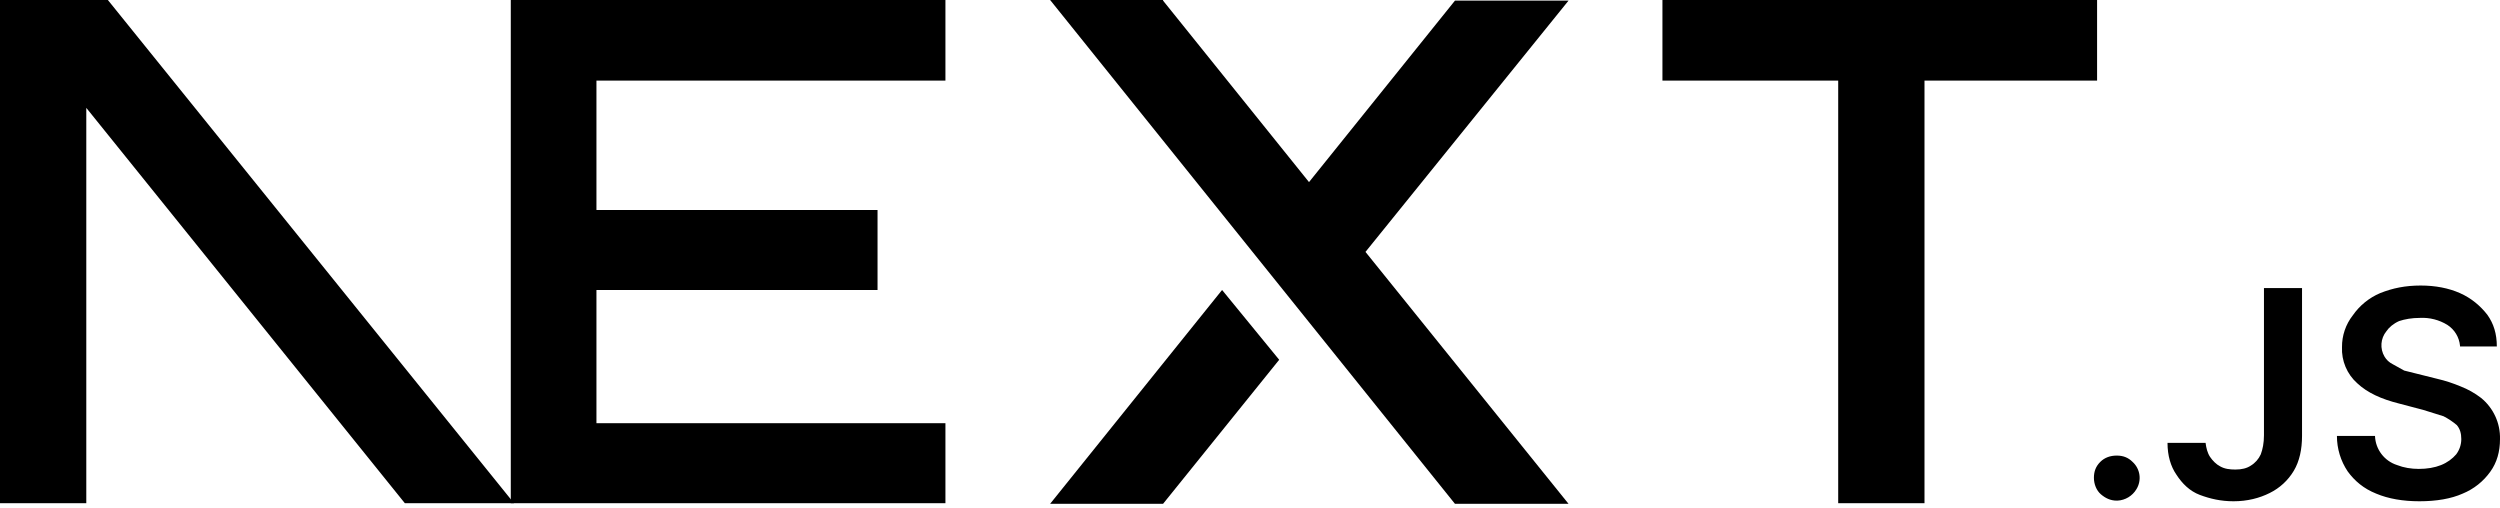
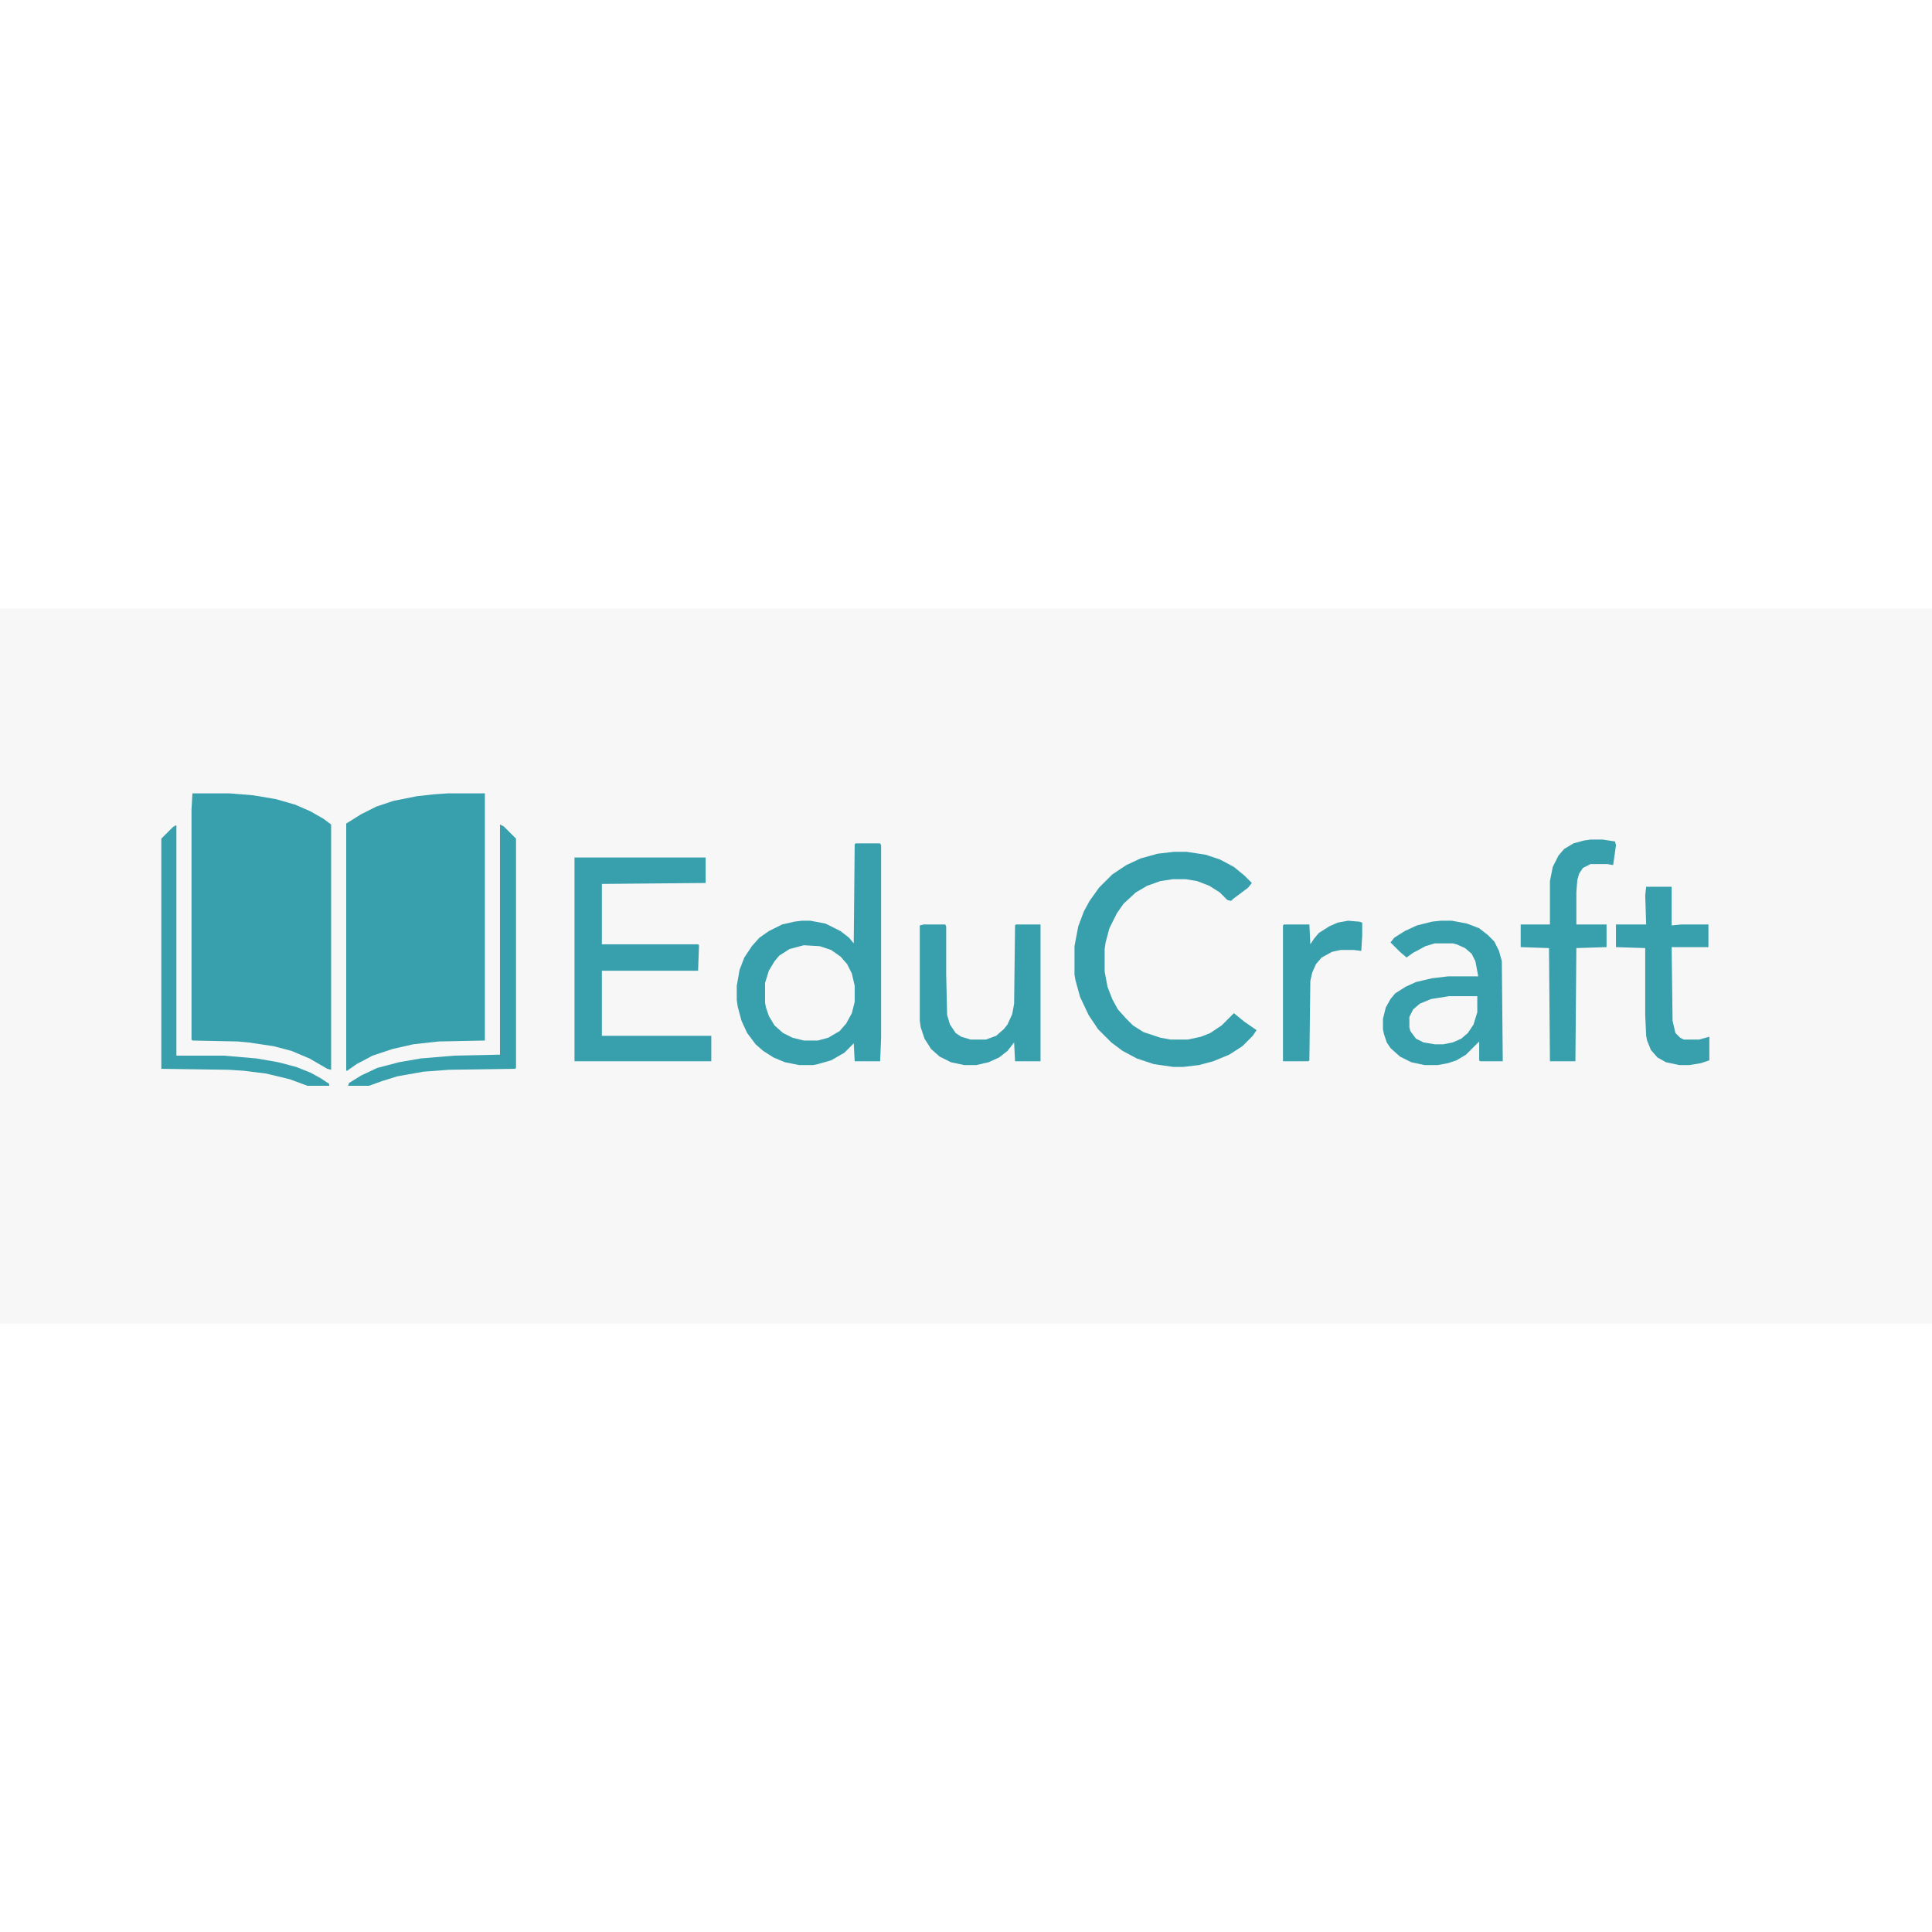
- <svg xmlns="http://www.w3.org/2000/svg" fill="none" viewBox="0 0 394 80">
-   <path fill="#000" d="M262 0h68.5v12.7h-27.2v66.6h-13.6V12.7H262V0ZM149 0v12.7H94v20.4h44.3v12.6H94v21h55v12.6H80.5V0h68.7zm34.3 0h-17.8l63.8 79.4h17.9l-32-39.7 32-39.6h-17.9l-23 28.6-23-28.6zm18.3 56.7-9-11-27.1 33.7h17.8l18.3-22.7z" />
-   <path fill="#000" d="M81 79.3 17 0H0v79.3h13.6V17l50.2 62.3H81Zm252.6-.4c-1 0-1.8-.4-2.5-1s-1.1-1.6-1.1-2.6.3-1.8 1-2.5 1.6-1 2.6-1 1.8.3 2.5 1a3.4 3.4 0 0 1 .6 4.3 3.7 3.7 0 0 1-3 1.8zm23.2-33.5h6v23.3c0 2.1-.4 4-1.3 5.5a9.1 9.1 0 0 1-3.8 3.5c-1.6.8-3.5 1.3-5.7 1.3-2 0-3.7-.4-5.3-1s-2.8-1.8-3.7-3.2c-.9-1.3-1.4-3-1.4-5h6c.1.8.3 1.6.7 2.2s1 1.2 1.6 1.5c.7.4 1.5.5 2.4.5 1 0 1.8-.2 2.4-.6a4 4 0 0 0 1.6-1.8c.3-.8.5-1.8.5-3V45.5zm30.9 9.1a4.4 4.4 0 0 0-2-3.3 7.5 7.5 0 0 0-4.3-1.1c-1.3 0-2.4.2-3.3.5-.9.4-1.6 1-2 1.6a3.5 3.5 0 0 0-.3 4c.3.5.7.9 1.3 1.2l1.8 1 2 .5 3.2.8c1.3.3 2.5.7 3.7 1.2a13 13 0 0 1 3.2 1.8 8.1 8.1 0 0 1 3 6.5c0 2-.5 3.7-1.5 5.1a10 10 0 0 1-4.4 3.5c-1.8.8-4.1 1.2-6.8 1.2-2.6 0-4.9-.4-6.8-1.2-2-.8-3.4-2-4.5-3.5a10 10 0 0 1-1.7-5.6h6a5 5 0 0 0 3.5 4.6c1 .4 2.2.6 3.4.6 1.3 0 2.5-.2 3.5-.6 1-.4 1.8-1 2.4-1.7a4 4 0 0 0 .8-2.4c0-.9-.2-1.6-.7-2.2a11 11 0 0 0-2.1-1.4l-3.2-1-3.8-1c-2.8-.7-5-1.7-6.6-3.2a7.2 7.2 0 0 1-2.4-5.7 8 8 0 0 1 1.7-5 10 10 0 0 1 4.3-3.5c2-.8 4-1.2 6.4-1.2 2.3 0 4.4.4 6.2 1.2 1.8.8 3.2 2 4.3 3.4 1 1.4 1.5 3 1.5 5h-5.8z" />
+ <svg xmlns="http://www.w3.org/2000/svg" version="1.1" viewBox="0 0 2048 758" width="1280" height="1280">
+   <path transform="translate(0)" d="m0 0h2048v758h-2048z" fill="#F7F7F7" />
+   <path transform="translate(204,196)" d="m0 0h39l25 2 24 4 21 6 16 7 14 8 8 6v260l-4-1-19-11-19-8-19-5-27-4-11-1-48-1-1-1v-244z" fill="#37A0AC" />
+   <path transform="translate(475,196)" d="m0 0h39v262l-49 1-27 3-22 5-21 7-17 9-10 7h-1v-262l16-10 16-8 18-6 25-5 18-2z" fill="#37A0AC" />
+   <path transform="translate(907,249)" d="m0 0h26l1 2v204l-1 25h-27l-1-19-10 10-14 8-14 4-5 1h-15l-15-3-12-5-11-7-8-7-9-12-6-13-4-15-1-7v-15l3-17 5-13 8-12 8-9 10-7 14-7 13-3 8-1h9l16 3 16 8 9 7 5 6 1-105z" fill="#37A0AC" />
+   <path transform="translate(609,264)" d="m0 0h139v27l-110 1v64h102l1 1-1 27h-102v69h116v27h-145z" fill="#37A0AC" />
+   <path transform="translate(1244,258)" d="m0 0h14l20 3 15 5 15 8 11 9 8 8-4 5-16 12-2 2-4-1-8-8-11-7-13-5-12-2h-14l-13 2-14 5-12 7-13 12-7 10-8 16-4 15-1 7v24l3 16 5 13 6 11 9 10 7 7 11 7 18 6 11 2h18l14-3 10-4 12-8 13-13 11 9 13 9-4 6-11 11-14 9-17 7-15 4-17 2h-10l-21-3-18-6-15-8-12-9-14-14-10-15-9-19-5-18-1-6v-30l4-21 6-16 6-11 10-14 14-14 15-10 15-7 18-5z" fill="#37A0AC" />
+   <path transform="translate(1527,331)" d="m0 0h12l16 3 13 5 9 7 7 7 5 10 3 11 1 106h-24l-1-1v-20l-14 14-10 6-9 3-11 2h-14l-14-3-12-6-10-9-4-6-3-9-1-5v-11l3-12 5-9 5-6 11-7 11-5 17-4 17-2h32l-3-16-4-8-7-6-9-4-4-1h-19l-10 3-13 7-7 5-7-6-10-10 4-5 11-7 13-6 16-4z" fill="#37A0AC" />
+   <path transform="translate(979,335)" d="m0 0h23l1 2v51l1 43 3 10 6 9 6 4 10 3h16l11-4 8-7 4-5 5-11 2-11 1-83 1-1h26v145h-27l-1-20-7 9-9 7-11 5-13 3h-13l-14-3-12-6-9-8-7-11-4-12-1-7v-101z" fill="#37A0AC" />
+   <path transform="translate(1686,245)" d="m0 0h13l13 2 1 4-3 21-6-1h-18l-8 4-4 6-2 7-1 13v34h32v24l-32 1-1 120h-27l-1-120-30-1v-24h31v-46l3-15 6-12 6-7 10-6 11-3z" fill="#37A0AC" />
+   <path transform="translate(852,357)" d="m0 0 17 1 12 4 10 7 7 8 5 10 3 13v17l-3 12-6 11-7 8-12 7-11 3h-15l-12-3-10-5-9-8-6-10-3-9-1-5v-21l4-13 6-10 5-6 11-7z" fill="#F7F7F7" />
+   <path transform="translate(1745,295)" d="m0 0h27v41l10-1h29v24h-39l1 78 3 13 5 5 4 2h16l11-3v25l-9 3-12 2h-11l-14-3-9-5-7-8-4-10-1-5-1-22v-71l-31-1v-24h32l-1-31z" fill="#37A0AC" />
+   <path transform="translate(530,229)" d="m0 0 4 2 13 13v243l-1 1-70 1-27 2-28 5-16 5-14 5h-22l1-3 13-8 17-8 23-6 23-4 36-3 48-1z" fill="#37A0AC" />
+   <path transform="translate(186,230)" d="m0 0h1v244h50l35 3 23 4 19 5 15 6 11 6 9 6v2h-23l-19-7-25-6-24-3-16-1-71-1v-244l12-12z" fill="#37A0AC" />
+   <path transform="translate(1429,331)" d="m0 0 12 1 3 1v14l-1 16-8-1h-14l-9 2-11 6-6 7-4 9-2 9-1 84-1 1h-27v-144l1-1h27l1 21 4-6 5-6 11-7 9-4z" fill="#37A0AC" />
+   <path transform="translate(1536,411)" d="m0 0h30v17l-4 13-6 9-7 6-9 4-10 2h-9l-12-2-8-4-6-8-1-4v-11l4-8 7-6 12-5z" fill="#F7F7F7" />
</svg>
